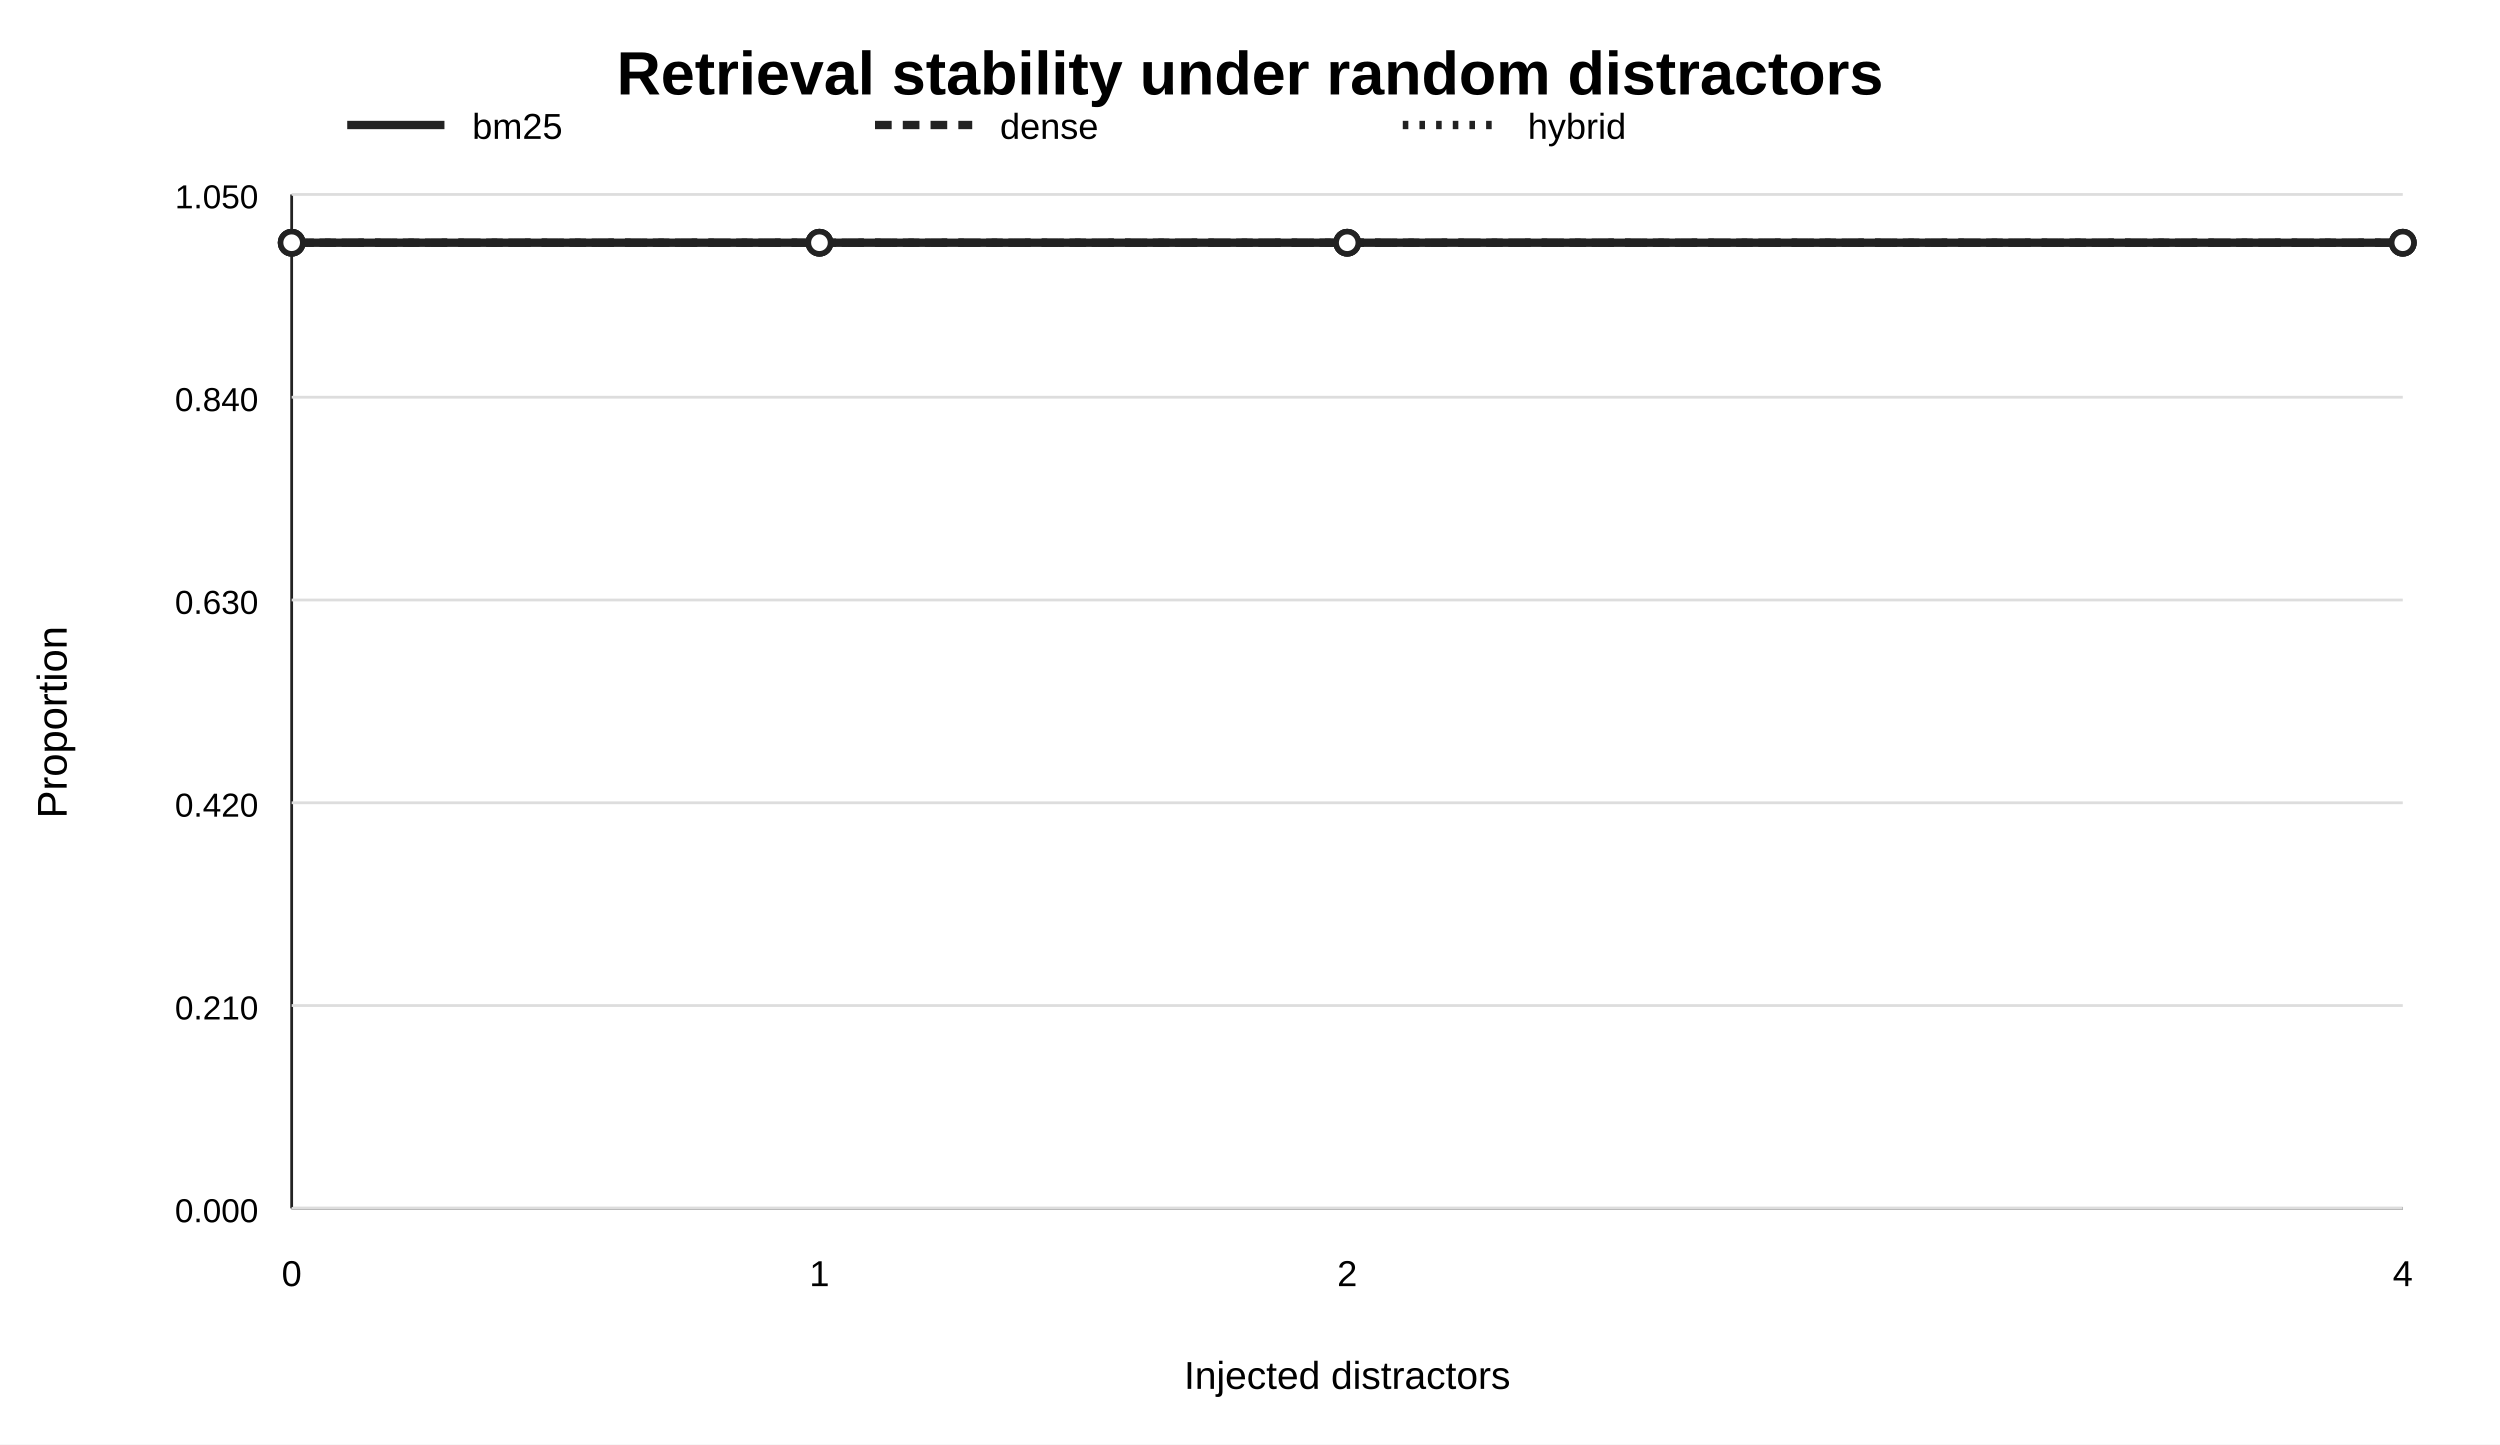
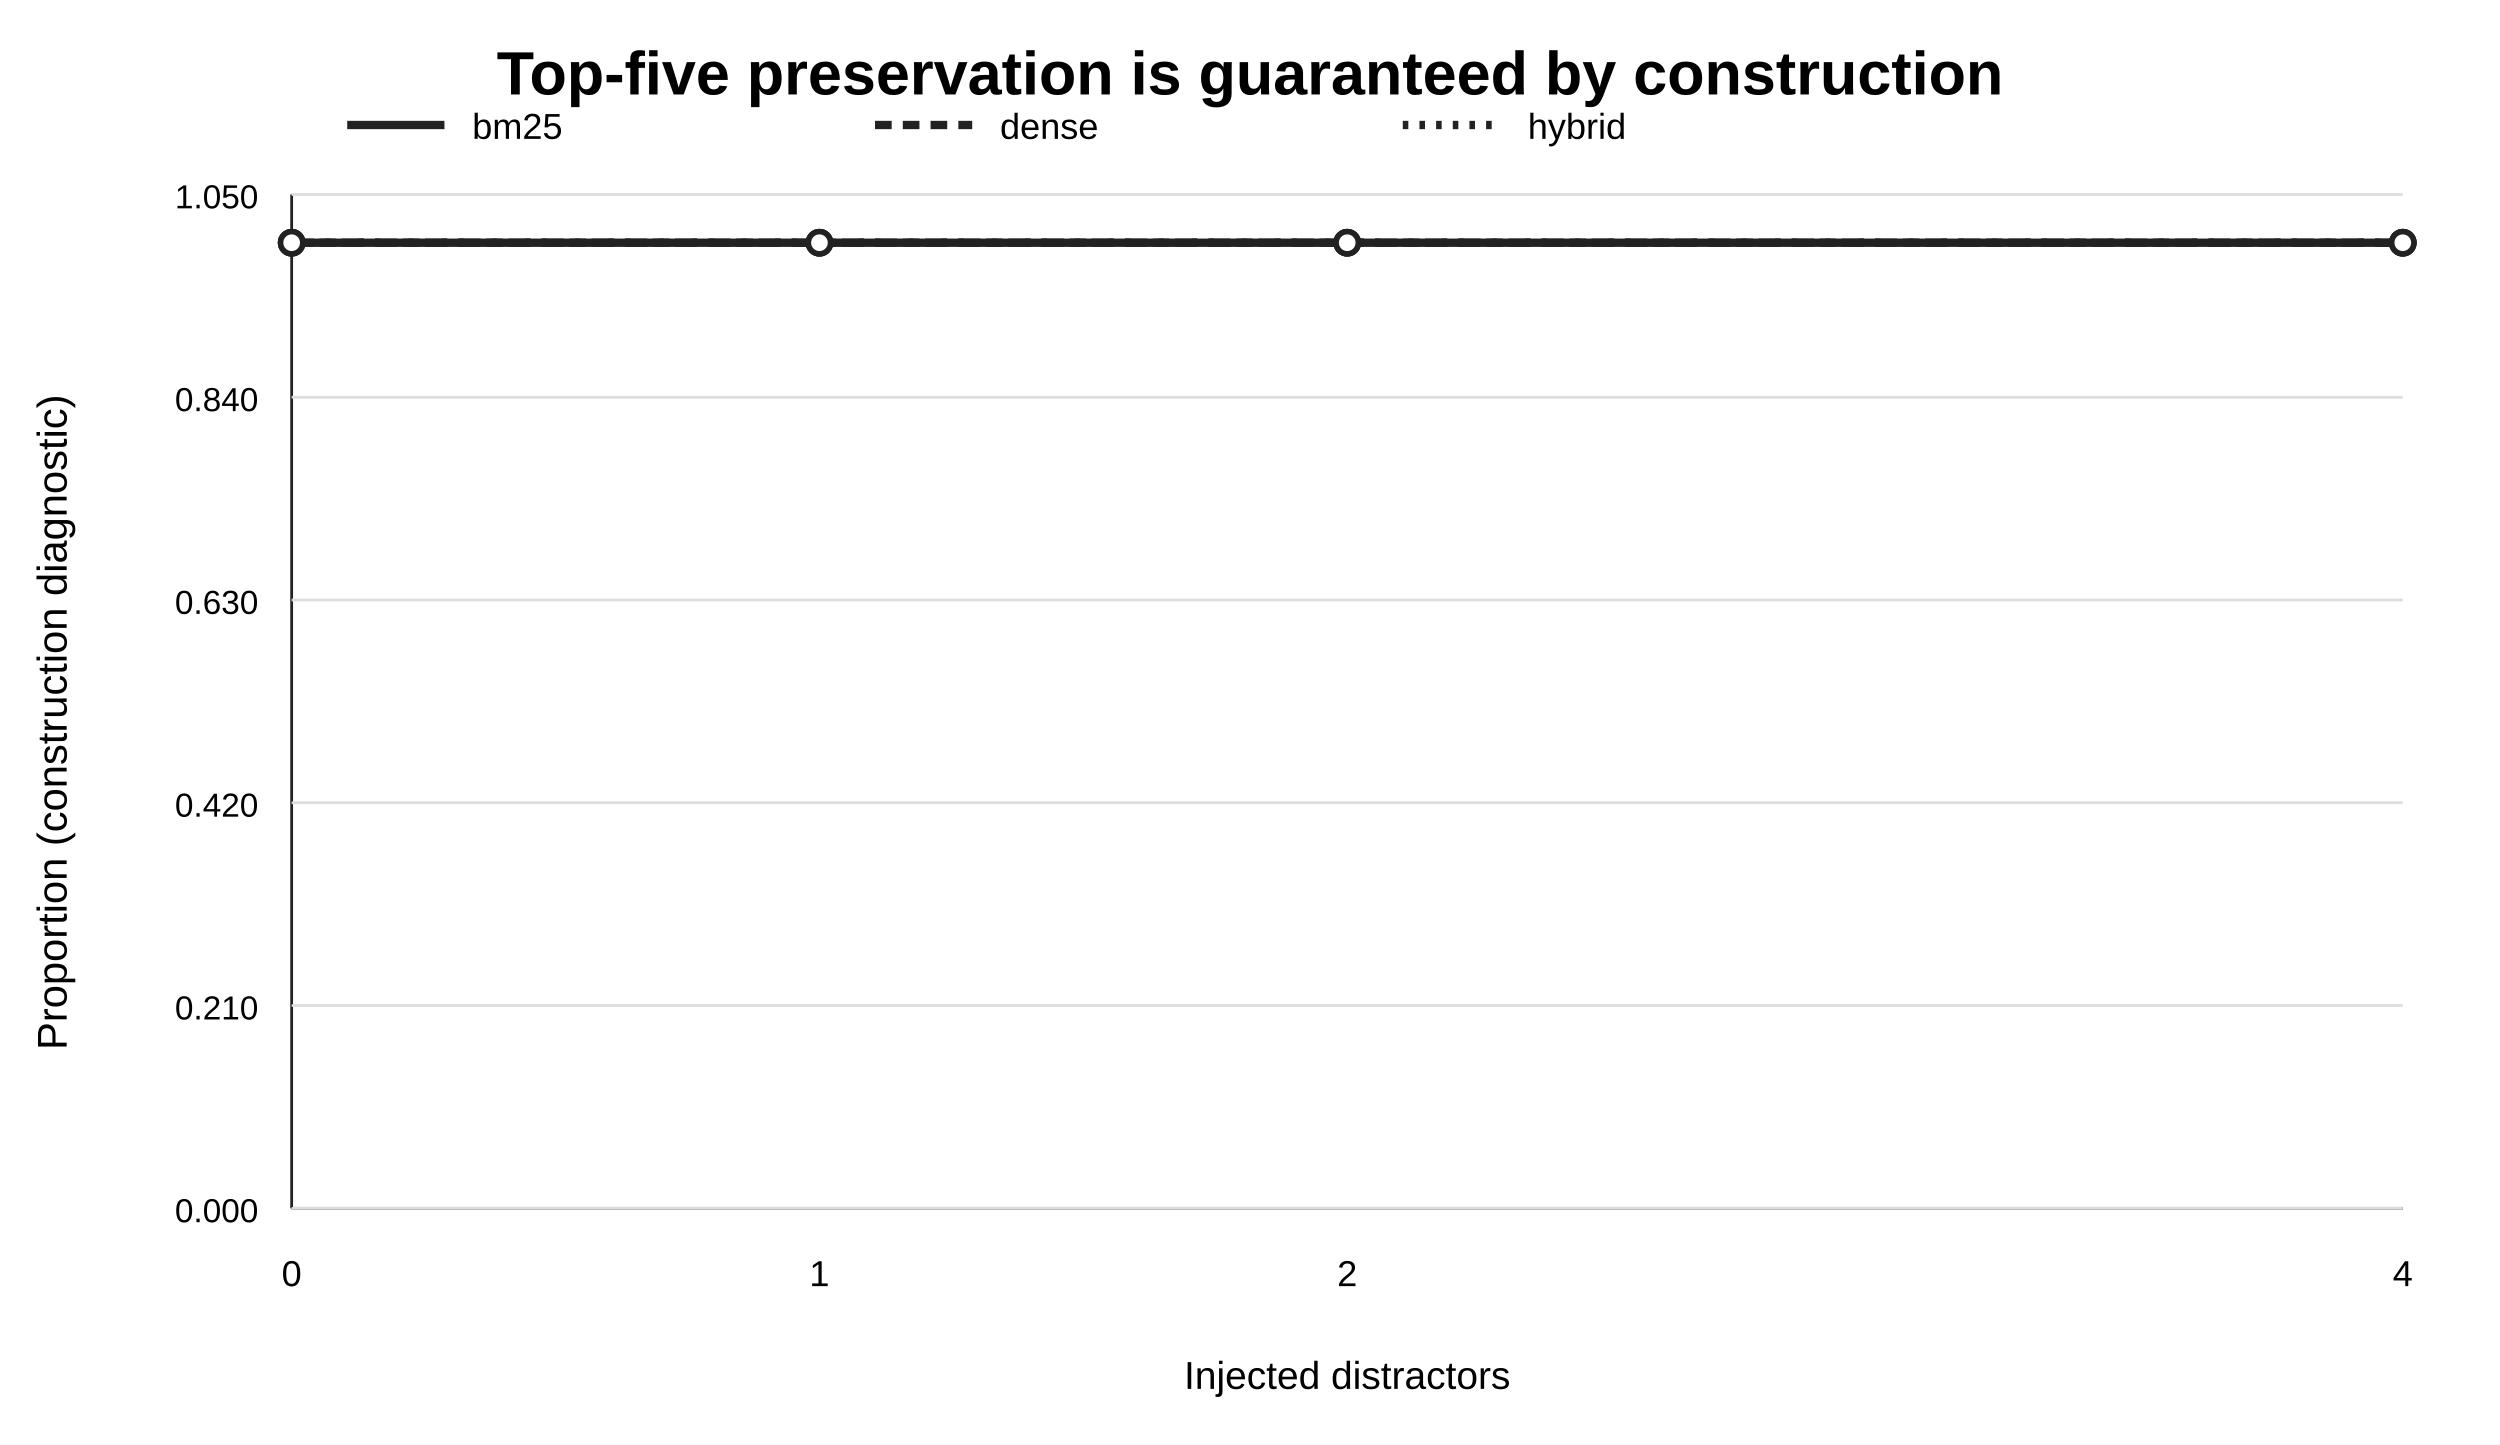
<svg xmlns="http://www.w3.org/2000/svg" width="900" height="520" viewBox="0 0 900 520">
  <rect width="100%" height="100%" fill="white" />
-   <text x="450" y="34" text-anchor="middle" font-family="Arial,sans-serif" font-size="22" font-weight="700">Retrieval stability under random distractors</text>
-   <text x="24" y="260" text-anchor="middle" transform="rotate(-90 24 260)" font-family="Arial,sans-serif" font-size="15">Proportion</text>
+   <text x="450" y="34" text-anchor="middle" font-family="Arial,sans-serif" font-size="22" font-weight="700">Top-five preservation is guaranteed by construction</text>
+   <text x="24" y="260" text-anchor="middle" transform="rotate(-90 24 260)" font-family="Arial,sans-serif" font-size="15">Proportion (construction diagnostic)</text>
  <line x1="105" y1="70" x2="105" y2="435" stroke="#222" />
  <line x1="105" y1="435" x2="865" y2="435" stroke="#222" />
  <line x1="105" y1="435" x2="865" y2="435" stroke="#ddd" />
  <text x="93" y="440" text-anchor="end" font-family="Arial,sans-serif" font-size="12">0.000</text>
  <line x1="105" y1="362" x2="865" y2="362" stroke="#ddd" />
  <text x="93" y="367" text-anchor="end" font-family="Arial,sans-serif" font-size="12">0.210</text>
  <line x1="105" y1="289" x2="865" y2="289" stroke="#ddd" />
  <text x="93" y="294" text-anchor="end" font-family="Arial,sans-serif" font-size="12">0.420</text>
  <line x1="105" y1="216" x2="865" y2="216" stroke="#ddd" />
  <text x="93" y="221" text-anchor="end" font-family="Arial,sans-serif" font-size="12">0.630</text>
  <line x1="105" y1="143" x2="865" y2="143" stroke="#ddd" />
  <text x="93" y="148" text-anchor="end" font-family="Arial,sans-serif" font-size="12">0.840</text>
  <line x1="105" y1="70" x2="865" y2="70" stroke="#ddd" />
  <text x="93" y="75" text-anchor="end" font-family="Arial,sans-serif" font-size="12">1.050</text>
  <text x="105" y="463" text-anchor="middle" font-family="Arial,sans-serif" font-size="13">0</text>
  <text x="295" y="463" text-anchor="middle" font-family="Arial,sans-serif" font-size="13">1</text>
  <text x="485" y="463" text-anchor="middle" font-family="Arial,sans-serif" font-size="13">2</text>
  <text x="865" y="463" text-anchor="middle" font-family="Arial,sans-serif" font-size="13">4</text>
  <polyline points="105,87.381 295,87.381 485,87.381 865,87.381" fill="none" stroke="#222" stroke-width="3" />
  <circle cx="105" cy="87.381" r="4" fill="white" stroke="#222" stroke-width="2" />
  <circle cx="295" cy="87.381" r="4" fill="white" stroke="#222" stroke-width="2" />
  <circle cx="485" cy="87.381" r="4" fill="white" stroke="#222" stroke-width="2" />
  <circle cx="865" cy="87.381" r="4" fill="white" stroke="#222" stroke-width="2" />
  <polyline points="105,87.381 295,87.381 485,87.381 865,87.381" fill="none" stroke="#222" stroke-width="3" stroke-dasharray="6,4" />
  <circle cx="105" cy="87.381" r="4" fill="white" stroke="#222" stroke-width="2" />
  <circle cx="295" cy="87.381" r="4" fill="white" stroke="#222" stroke-width="2" />
  <circle cx="485" cy="87.381" r="4" fill="white" stroke="#222" stroke-width="2" />
  <circle cx="865" cy="87.381" r="4" fill="white" stroke="#222" stroke-width="2" />
  <polyline points="105,87.381 295,87.381 485,87.381 865,87.381" fill="none" stroke="#222" stroke-width="3" stroke-dasharray="2,4" />
  <circle cx="105" cy="87.381" r="4" fill="white" stroke="#222" stroke-width="2" />
  <circle cx="295" cy="87.381" r="4" fill="white" stroke="#222" stroke-width="2" />
  <circle cx="485" cy="87.381" r="4" fill="white" stroke="#222" stroke-width="2" />
  <circle cx="865" cy="87.381" r="4" fill="white" stroke="#222" stroke-width="2" />
  <line x1="125" y1="45" x2="160" y2="45" stroke="#222" stroke-width="3" />
  <text x="170" y="50" font-family="Arial,sans-serif" font-size="13">bm25</text>
  <line x1="315" y1="45" x2="350" y2="45" stroke="#222" stroke-width="3" stroke-dasharray="6,4" />
  <text x="360" y="50" font-family="Arial,sans-serif" font-size="13">dense</text>
  <line x1="505" y1="45" x2="540" y2="45" stroke="#222" stroke-width="3" stroke-dasharray="2,4" />
  <text x="550" y="50" font-family="Arial,sans-serif" font-size="13">hybrid</text>
  <text x="485" y="500" text-anchor="middle" font-family="Arial,sans-serif" font-size="14">Injected distractors</text>
</svg>
